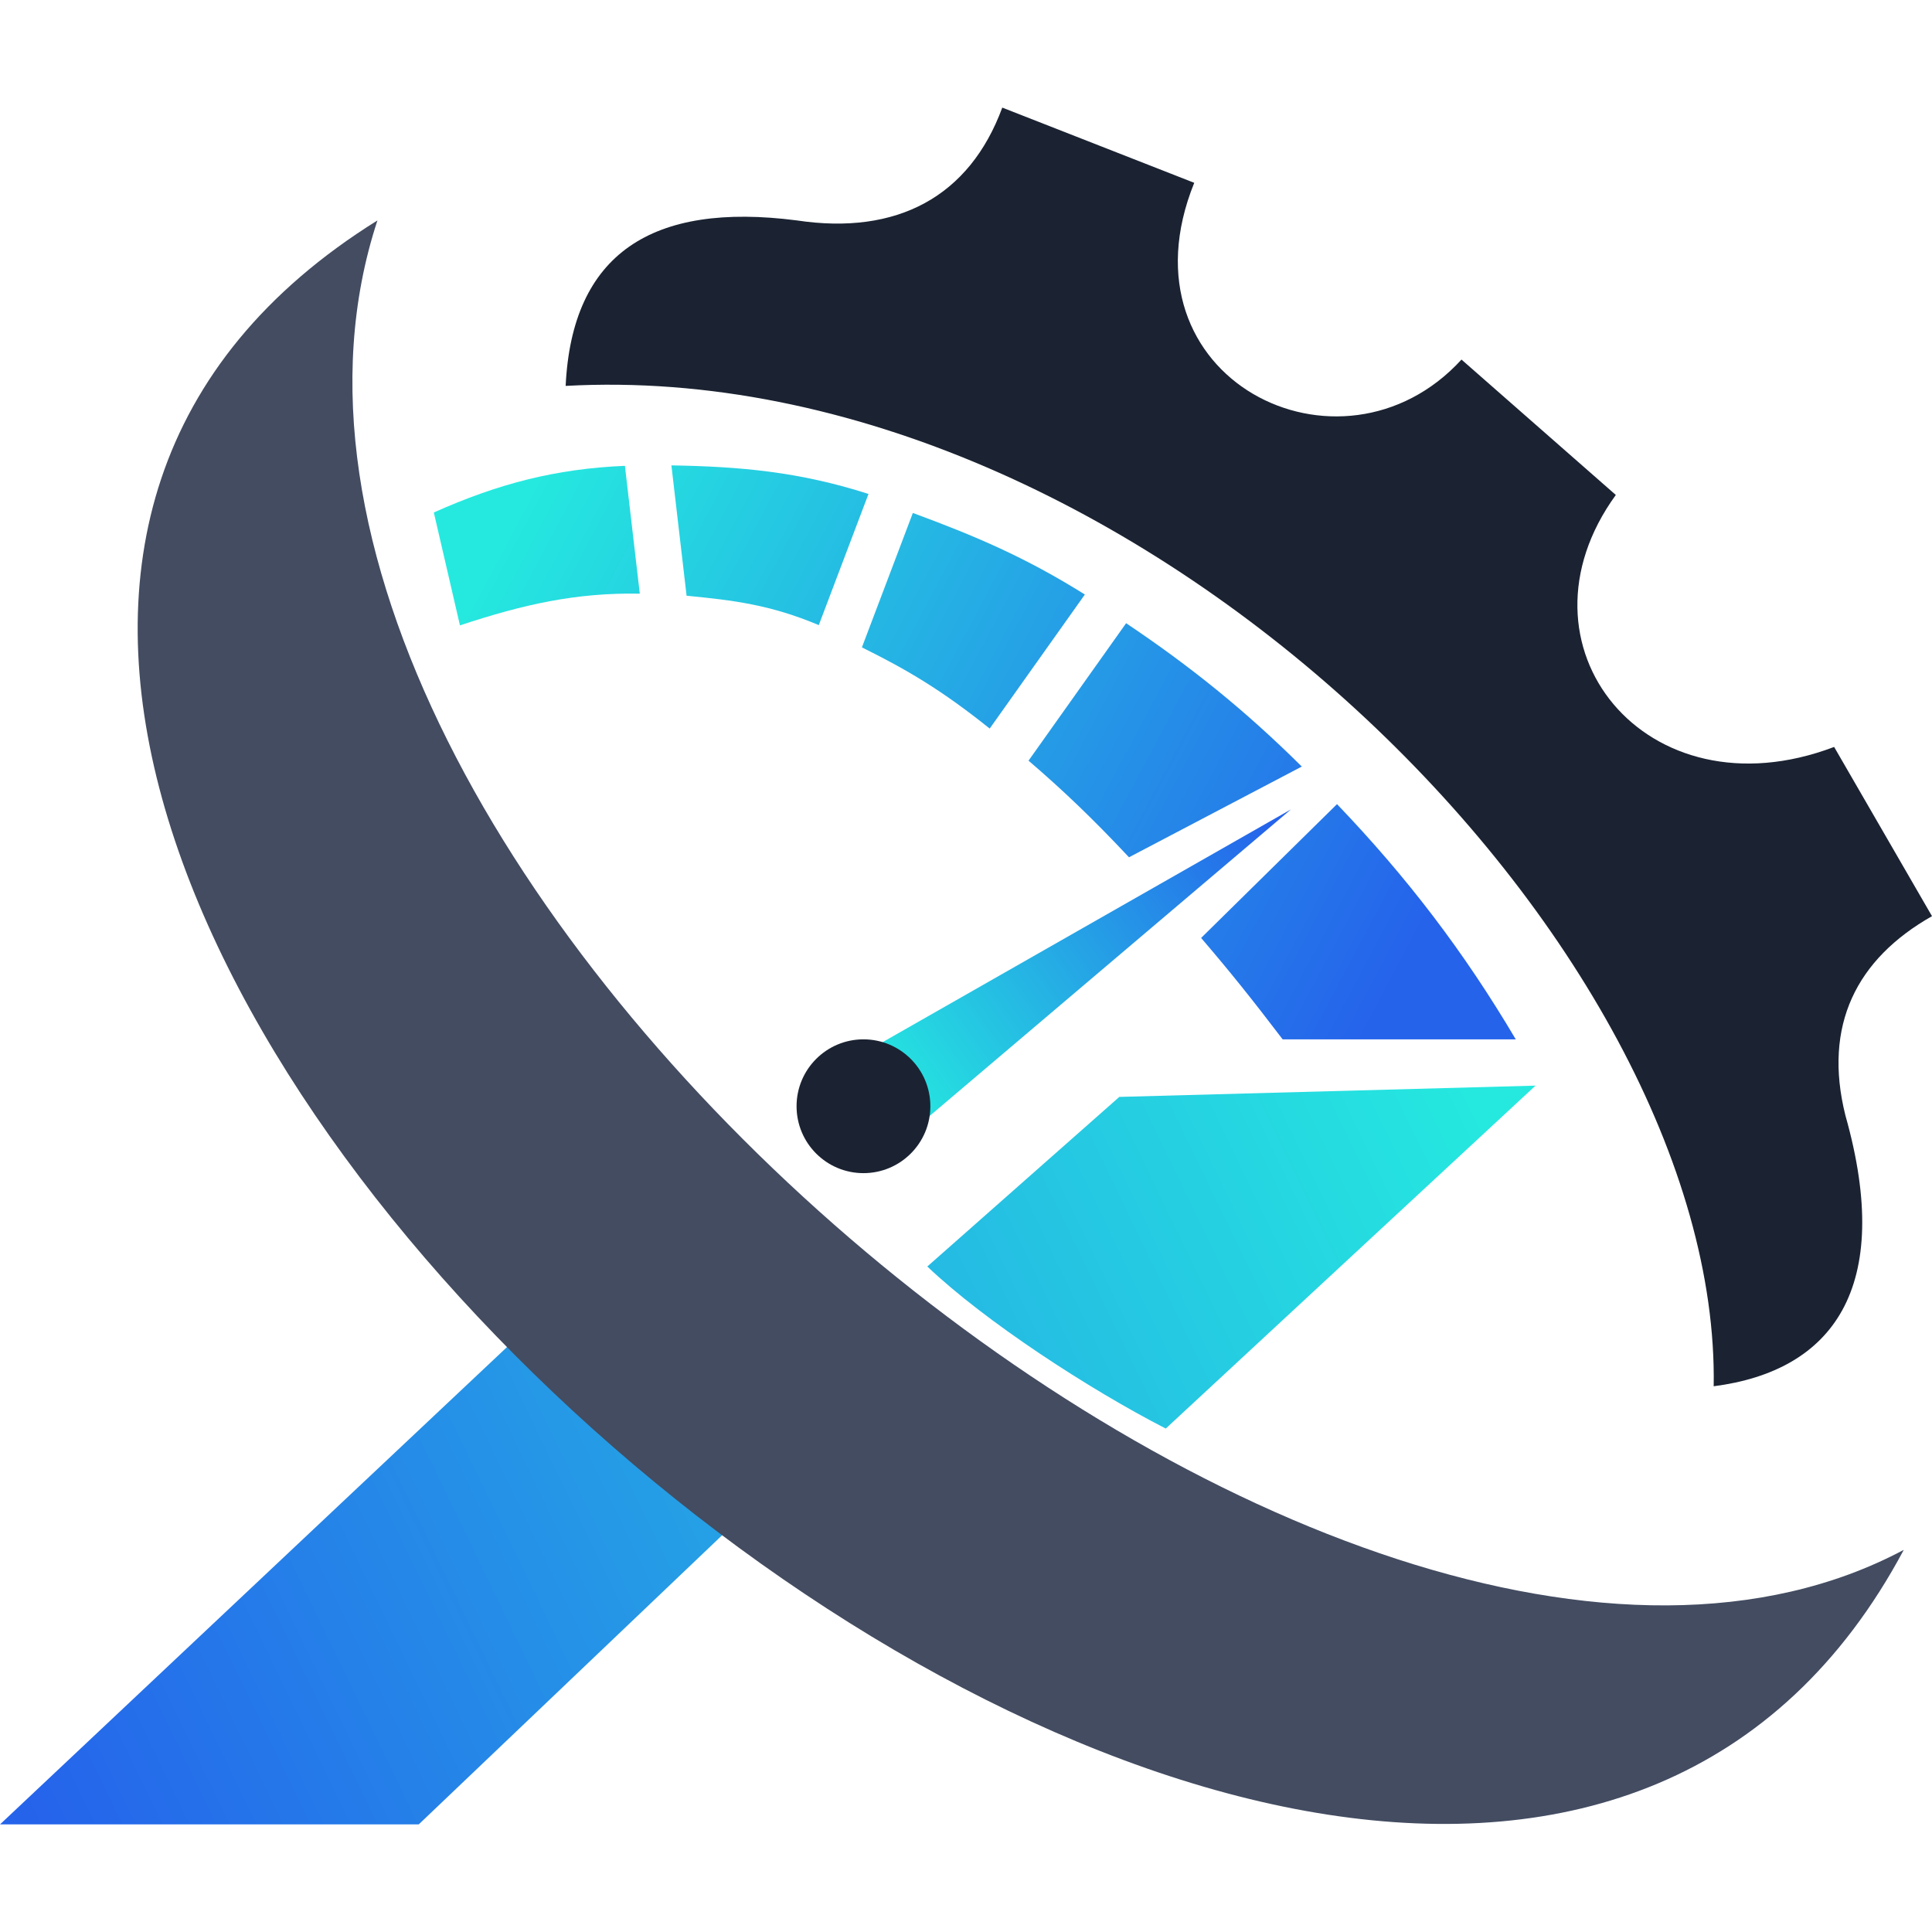
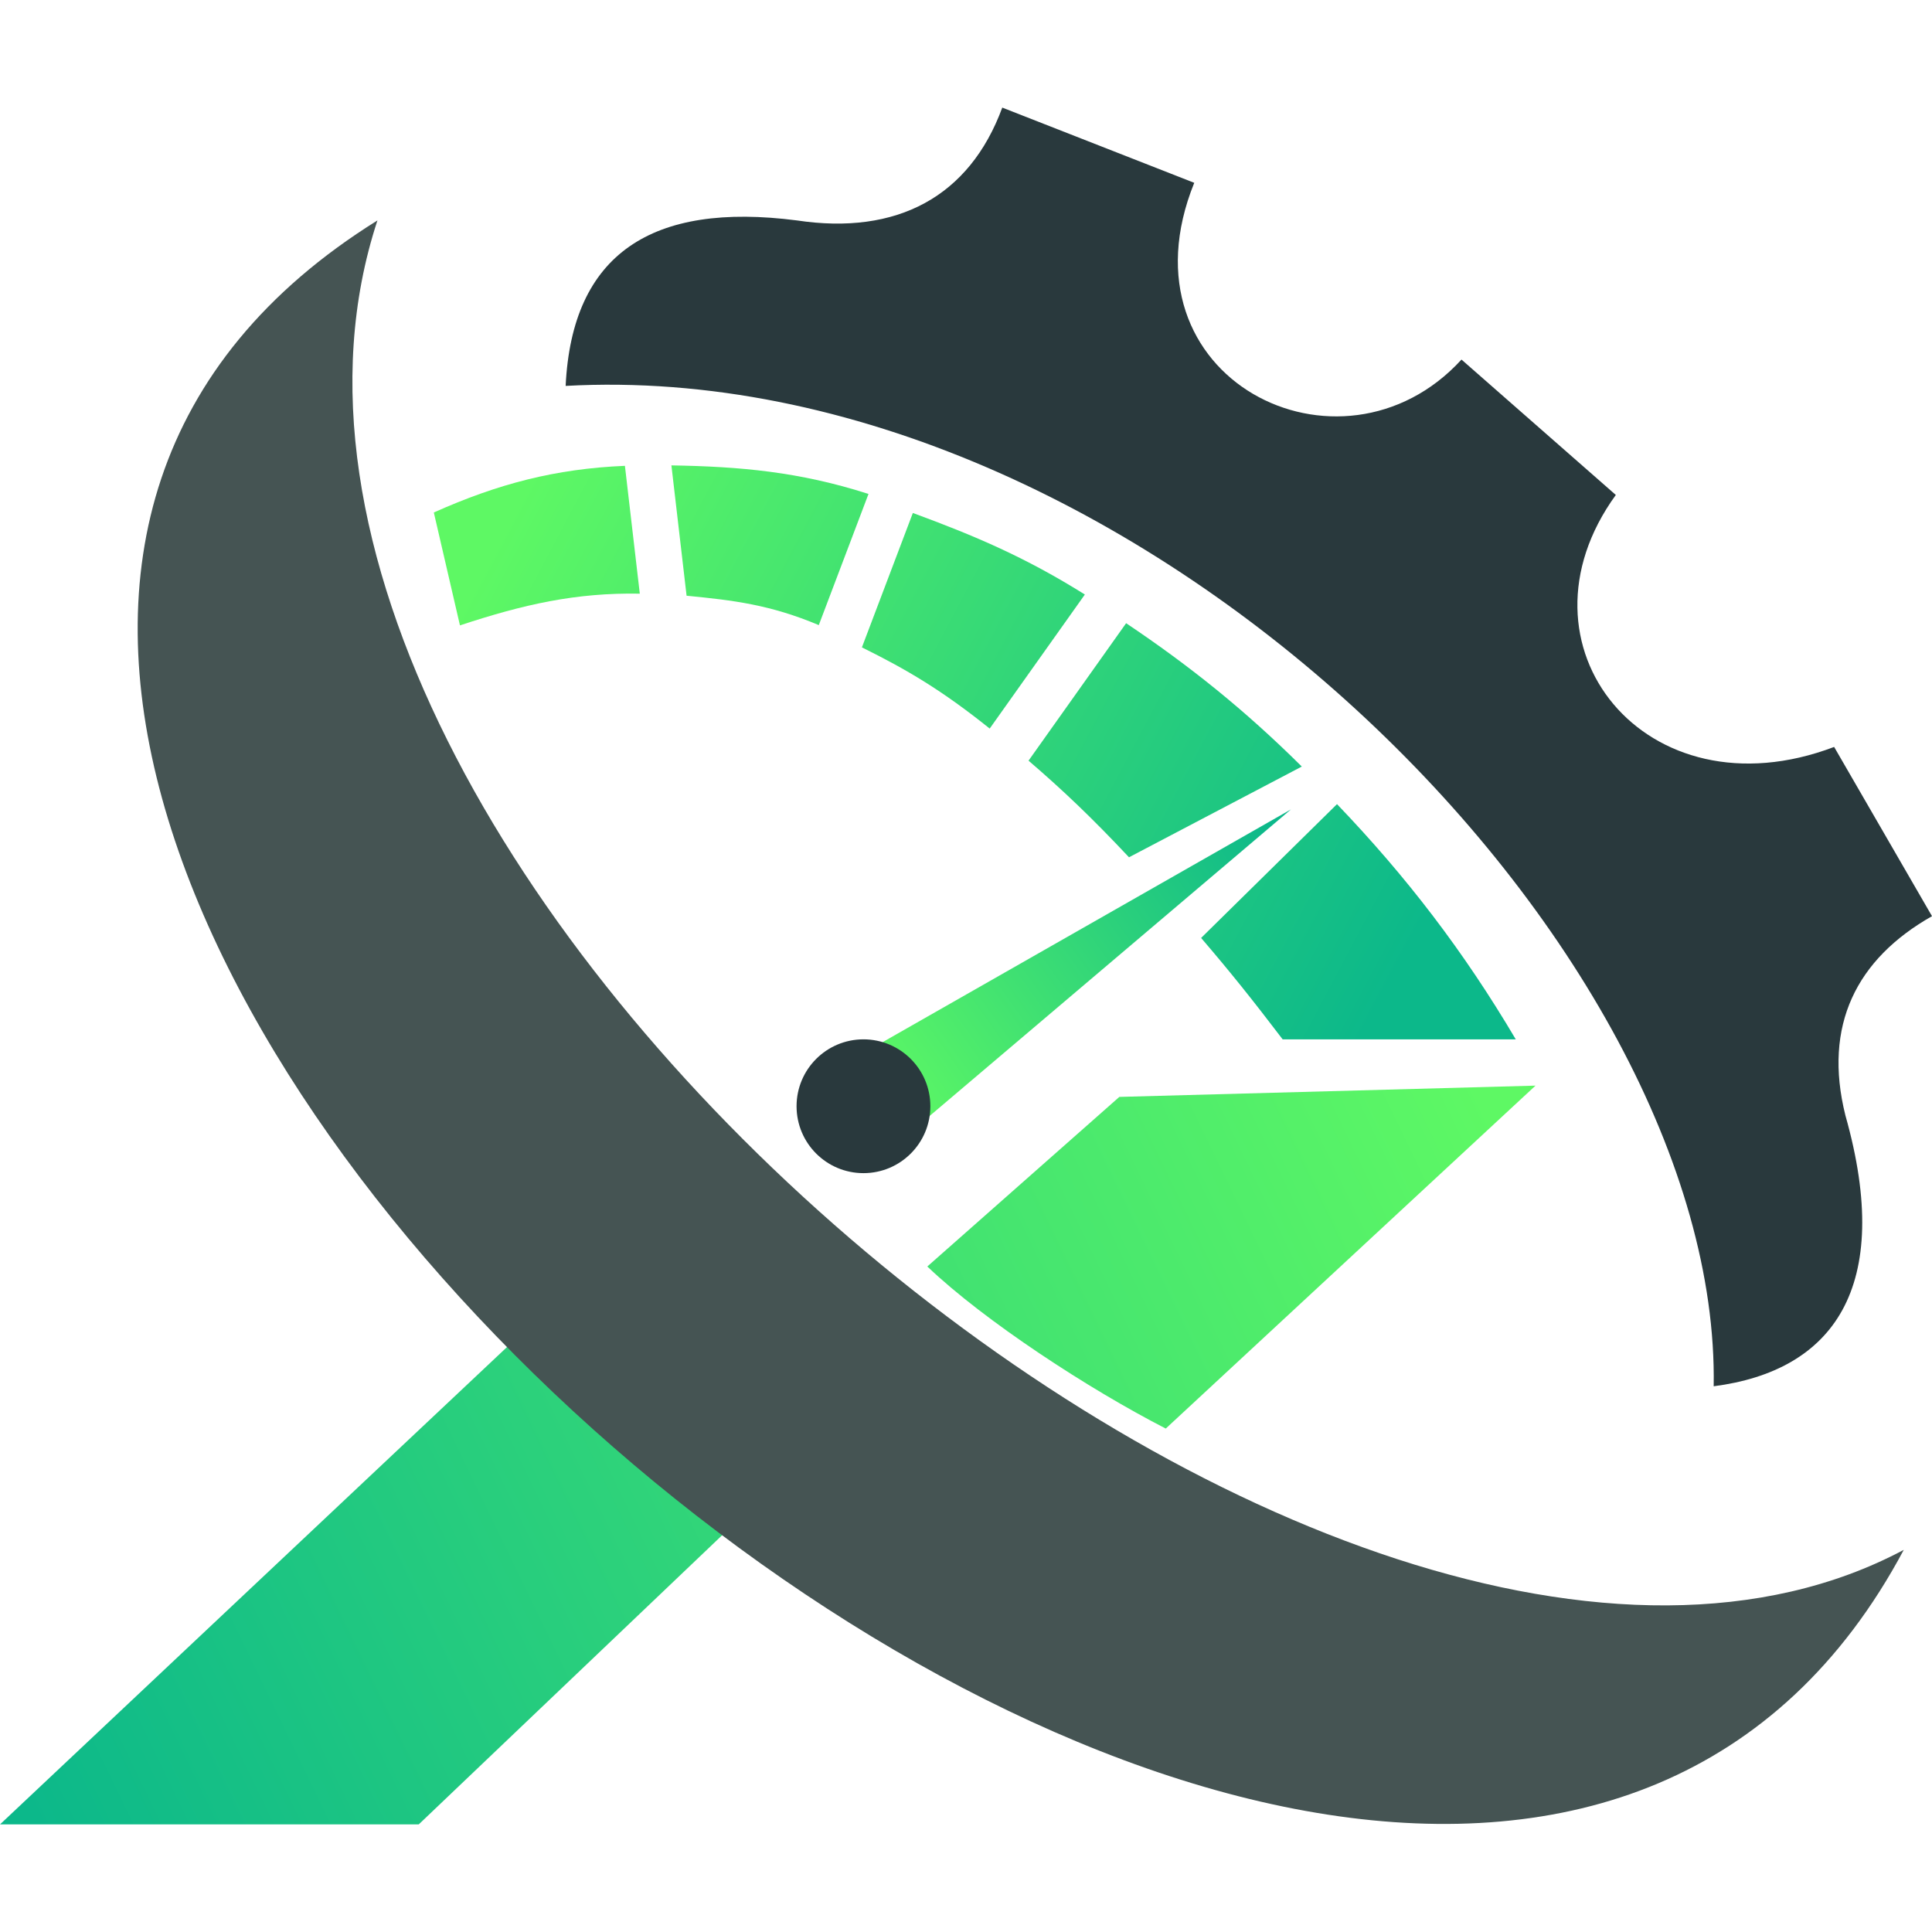
<svg xmlns="http://www.w3.org/2000/svg" xmlns:xlink="http://www.w3.org/1999/xlink" id="Logo" width="4000" height="4000" viewBox="0 0 4000 4000">
  <defs>
-     <linearGradient id="Degradado_sin_nombre_3" data-name="Degradado sin nombre 3" x1="38.189" y1="3706.581" x2="3061.5" y2="2246.11" gradientUnits="userSpaceOnUse">
-       <stop offset="0" stop-color="#2563eb" />
-       <stop offset="1" stop-color="#25e9df" />
+     <linearGradient id="Degradado_sin_nombre_2" data-name="Degradado sin nombre 2" x1="38.189" y1="3706.581" x2="3061.5" y2="2246.11" gradientUnits="userSpaceOnUse">
+       <stop offset="0" stop-color="#0cb88a" />
+       <stop offset="1" stop-color="#5ef864" />
    </linearGradient>
-     <linearGradient id="Degradado_sin_nombre_3-2" data-name="Degradado sin nombre 3" x1="31.943" y1="3741.636" x2="3073.477" y2="2272.362" xlink:href="#Degradado_sin_nombre_3" />
-     <linearGradient id="Degradado_sin_nombre_3-3" data-name="Degradado sin nombre 3" x1="2611.663" y1="1663.418" x2="1877.922" y2="2331.42" gradientTransform="translate(679.859 346.953) rotate(-.83) scale(.887 .831) skewX(-14.836)" xlink:href="#Degradado_sin_nombre_3" />
-     <linearGradient id="Degradado_sin_nombre_3-4" data-name="Degradado sin nombre 3" x1="2908.56" y1="1770.586" x2="1222.361" y2="876.774" xlink:href="#Degradado_sin_nombre_3" />
-     <linearGradient id="Degradado_sin_nombre_3-5" data-name="Degradado sin nombre 3" x1="2879.697" y1="1801.176" x2="1169.95" y2="894.881" xlink:href="#Degradado_sin_nombre_3" />
-     <linearGradient id="Degradado_sin_nombre_3-6" data-name="Degradado sin nombre 3" x1="2938.559" y1="1852.795" x2="1184.125" y2="922.813" xlink:href="#Degradado_sin_nombre_3" />
-     <linearGradient id="Degradado_sin_nombre_3-7" data-name="Degradado sin nombre 3" x1="2897.519" y1="2006.775" x2="1123.35" y2="1066.332" xlink:href="#Degradado_sin_nombre_3" />
-     <linearGradient id="Degradado_sin_nombre_3-8" data-name="Degradado sin nombre 3" x1="2787.094" y1="2011.683" x2="1044.881" y2="1088.179" xlink:href="#Degradado_sin_nombre_3" />
+     <linearGradient id="Degradado_sin_nombre_2-2" data-name="Degradado sin nombre 2" x1="31.943" y1="3741.636" x2="3073.477" y2="2272.362" xlink:href="#Degradado_sin_nombre_2" />
+     <linearGradient id="Degradado_sin_nombre_2-3" data-name="Degradado sin nombre 2" x1="2611.663" y1="1663.418" x2="1877.922" y2="2331.42" gradientTransform="translate(679.859 346.953) rotate(-.83) scale(.887 .831) skewX(-14.836)" xlink:href="#Degradado_sin_nombre_2" />
+     <linearGradient id="Degradado_sin_nombre_2-4" data-name="Degradado sin nombre 2" x1="2908.56" y1="1770.586" x2="1222.361" y2="876.774" xlink:href="#Degradado_sin_nombre_2" />
+     <linearGradient id="Degradado_sin_nombre_2-5" data-name="Degradado sin nombre 2" x1="2879.697" y1="1801.176" x2="1169.95" y2="894.881" xlink:href="#Degradado_sin_nombre_2" />
+     <linearGradient id="Degradado_sin_nombre_2-6" data-name="Degradado sin nombre 2" x1="2938.559" y1="1852.795" x2="1184.125" y2="922.813" xlink:href="#Degradado_sin_nombre_2" />
+     <linearGradient id="Degradado_sin_nombre_2-7" data-name="Degradado sin nombre 2" x1="2897.519" y1="2006.775" x2="1123.35" y2="1066.332" xlink:href="#Degradado_sin_nombre_2" />
+     <linearGradient id="Degradado_sin_nombre_2-8" data-name="Degradado sin nombre 2" x1="2787.094" y1="2011.683" x2="1044.881" y2="1088.179" xlink:href="#Degradado_sin_nombre_2" />
  </defs>
-   <path d="m1171.11,798.96c1179.312-64.728,2392.244,1161.06,2376.891,2071.161,245.473-31.712,374.068-202.444,272.758-560.615-46.759-186.872,23.124-324.201,179.241-412.675l-202.62-350.384c-389.654,147.94-677.998-210.231-451.999-521.683l-319.517-280.307c-249.379,272.521-716.964,38.932-553.309-365.957l-397.447-155.726c-67.989,184.703-218.206,264.735-425.235,233.59-300.244-38.779-465.648,69.094-478.763,342.598Z" fill="#1b2332" stroke-width="0" />
-   <polygon points="1580.247 3097.434 866.941 3777.227 0 3777.227 1141.289 2702.715 1580.247 3097.434" fill="url(#Degradado_sin_nombre_3)" stroke-width="0" />
-   <path d="m3179.13,2247.665l-861.666,23.359-397.553,351.135c119.06,113.453,335.089,254.148,493.679,335.521l765.54-710.014Z" fill="url(#Degradado_sin_nombre_3-2)" stroke-width="0" />
-   <path d="m781.456,456.362c-1884.856,1174.05,2132.194,4680.04,3160.096,2752.464C2771.408,3831.791,345.217,1782.103,781.456,456.362Z" fill="#434c61" stroke-width="0" />
+   <path d="m1171.11,798.96c1179.312-64.728,2392.244,1161.06,2376.891,2071.161,245.473-31.712,374.068-202.444,272.758-560.615-46.759-186.872,23.124-324.201,179.241-412.675l-202.62-350.384c-389.654,147.94-677.998-210.231-451.999-521.683l-319.517-280.307c-249.379,272.521-716.964,38.932-553.309-365.957l-397.447-155.726c-67.989,184.703-218.206,264.735-425.235,233.59-300.244-38.779-465.648,69.094-478.763,342.598Z" fill="#29393d" stroke-width="0" />
+   <polygon points="1580.247 3097.434 866.941 3777.227 0 3777.227 1141.289 2702.715 1580.247 3097.434" fill="url(#Degradado_sin_nombre_2)" stroke-width="0" />
+   <path d="m3179.13,2247.665l-861.666,23.359-397.553,351.135c119.06,113.453,335.089,254.148,493.679,335.521l765.54-710.014Z" fill="url(#Degradado_sin_nombre_2-2)" stroke-width="0" />
+   <path d="m781.456,456.362c-1884.856,1174.05,2132.194,4680.04,3160.096,2752.464C2771.408,3831.791,345.217,1782.103,781.456,456.362Z" fill="#455453" stroke-width="0" />
  <g>
-     <polygon points="2672.901 1675.699 1787.137 2180.584 1896.221 2334.64 2672.901 1675.699" fill="url(#Degradado_sin_nombre_3-3)" stroke-width="0" />
-     <circle cx="1787.706" cy="2290.358" r="138.515" fill="#1b2332" stroke-width="0" />
+     <polygon points="2672.901 1675.699 1787.137 2180.584 1896.221 2334.64 2672.901 1675.699" fill="url(#Degradado_sin_nombre_2-3)" stroke-width="0" />
+     <circle cx="1787.706" cy="2290.358" r="138.515" fill="#29393d" stroke-width="0" />
  </g>
  <g>
-     <path d="m2246.094,1230.885c-123.378-77.243-227.125-121.327-356.133-168.834l-105.475,278.275c93.305,46.182,165.27,88.479,264.575,168.084l197.033-277.525Z" fill="url(#Degradado_sin_nombre_3-4)" stroke-width="0" />
-     <path d="m1798.131,1022.681c-143.301-46.068-266.121-56.753-408.049-59.151l31.419,269.876c96.749,9.336,173.094,18.523,273.711,60.807l102.919-271.532Z" fill="url(#Degradado_sin_nombre_3-5)" stroke-width="0" />
-     <path d="m2695.24,1587.061c-117.793-116.832-231.533-208.122-363.724-296.778l-202.045,284.586c71.642,61.493,132.193,119.252,208.004,200.039l357.766-187.847Z" fill="url(#Degradado_sin_nombre_3-6)" stroke-width="0" />
-     <path d="m2768.13,1664.878l-281.358,277.029c60.831,70.96,104.812,125.946,168.815,209.936h482.637c-107.744-182.336-226.08-336.614-370.094-486.966Z" fill="url(#Degradado_sin_nombre_3-7)" stroke-width="0" />
-     <path d="m1293.829,964.455c-143.729,6.068-262.498,37.097-395.648,96.586l54.107,233.744c132.066-43.658,240.565-68.036,372.352-65.67l-30.812-264.659Z" fill="url(#Degradado_sin_nombre_3-8)" stroke-width="0" />
+     <path d="m2246.094,1230.885c-123.378-77.243-227.125-121.327-356.133-168.834l-105.475,278.275c93.305,46.182,165.27,88.479,264.575,168.084l197.033-277.525Z" fill="url(#Degradado_sin_nombre_2-4)" stroke-width="0" />
+     <path d="m1798.131,1022.681c-143.301-46.068-266.121-56.753-408.049-59.151l31.419,269.876c96.749,9.336,173.094,18.523,273.711,60.807l102.919-271.532Z" fill="url(#Degradado_sin_nombre_2-5)" stroke-width="0" />
+     <path d="m2695.24,1587.061c-117.793-116.832-231.533-208.122-363.724-296.778l-202.045,284.586c71.642,61.493,132.193,119.252,208.004,200.039l357.766-187.847Z" fill="url(#Degradado_sin_nombre_2-6)" stroke-width="0" />
+     <path d="m2768.13,1664.878l-281.358,277.029c60.831,70.96,104.812,125.946,168.815,209.936h482.637c-107.744-182.336-226.08-336.614-370.094-486.966Z" fill="url(#Degradado_sin_nombre_2-7)" stroke-width="0" />
+     <path d="m1293.829,964.455c-143.729,6.068-262.498,37.097-395.648,96.586l54.107,233.744c132.066-43.658,240.565-68.036,372.352-65.67l-30.812-264.659Z" fill="url(#Degradado_sin_nombre_2-8)" stroke-width="0" />
  </g>
</svg>
